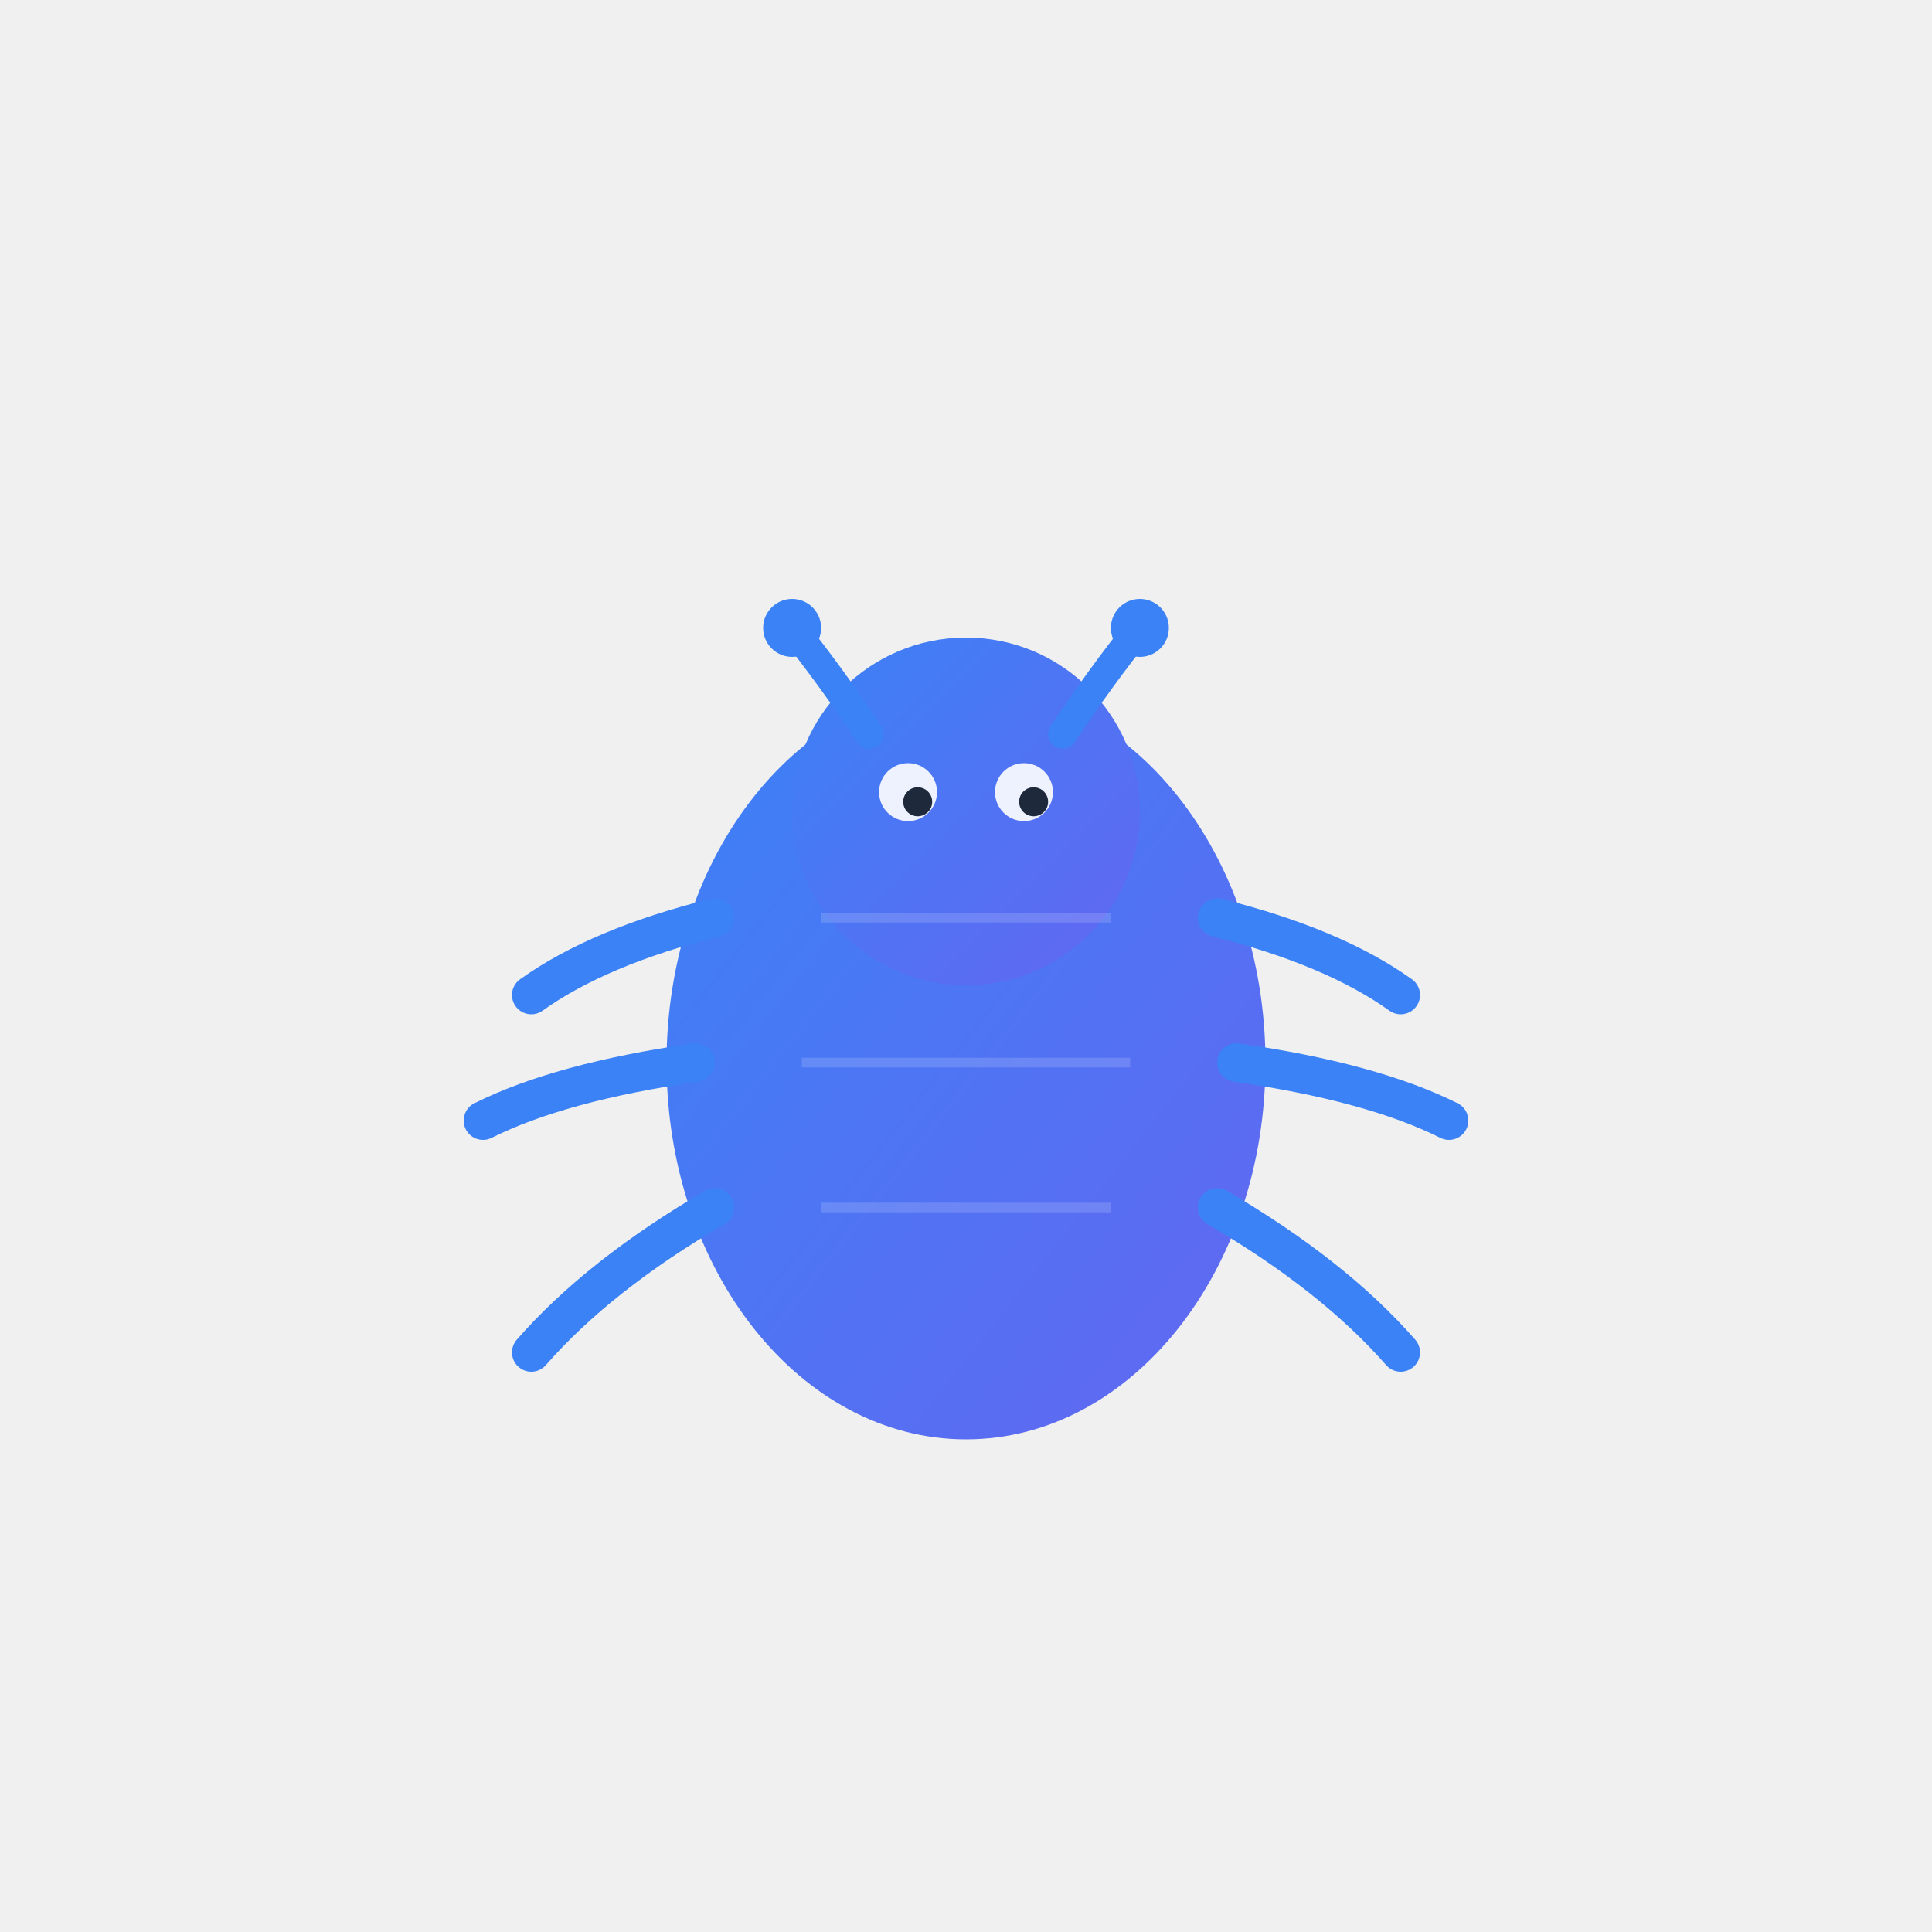
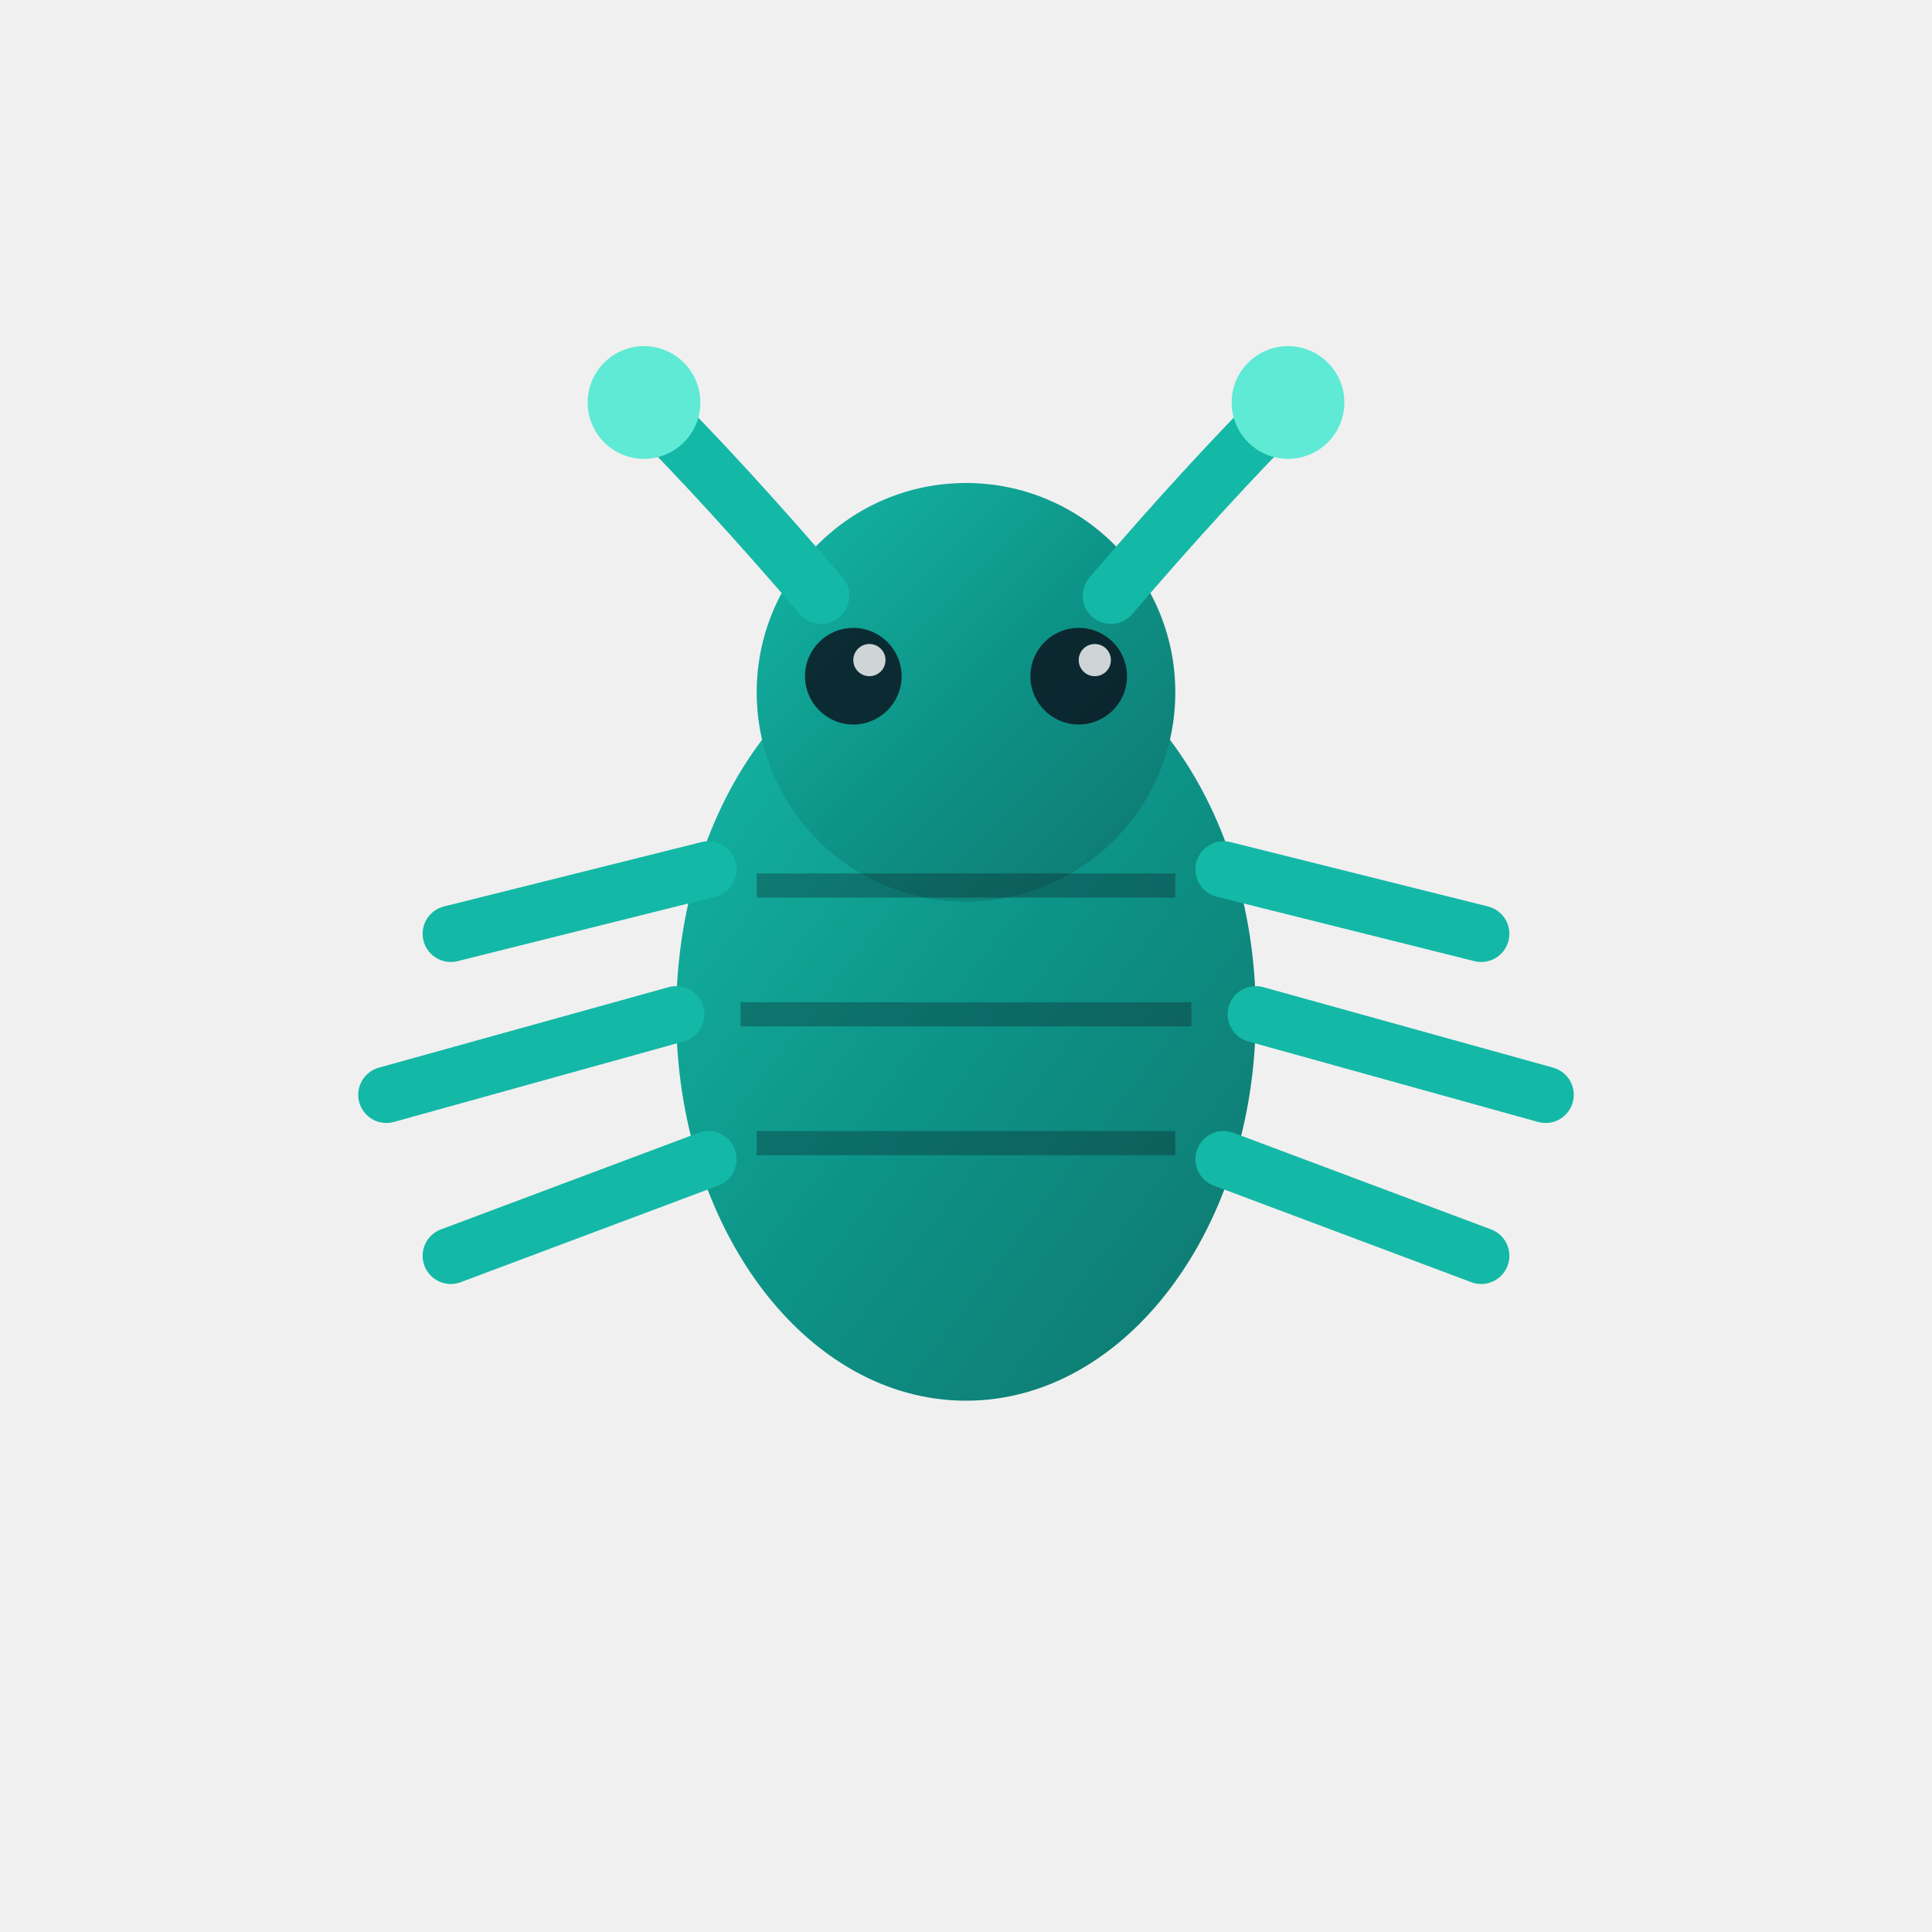
- <svg xmlns="http://www.w3.org/2000/svg" width="200" height="200" viewBox="0 0 200 200" fill="none">
-   <g transform="translate(100, 100)">
-     <ellipse cx="0" cy="10" rx="31" ry="39" fill="url(#bugGrad)" />
-     <circle cx="0" cy="-16" r="18" fill="url(#bugGrad)" />
-     <path d="M -10 -24 Q -14 -30 -18 -35" stroke="#3B82F6" stroke-width="3" stroke-linecap="round" fill="none" />
-     <path d="M 10 -24 Q 14 -30 18 -35" stroke="#3B82F6" stroke-width="3" stroke-linecap="round" fill="none" />
-     <circle cx="-18" cy="-35" r="3" fill="#3B82F6" />
-     <circle cx="18" cy="-35" r="3" fill="#3B82F6" />
-     <circle cx="-6" cy="-18" r="3" fill="white" opacity="0.9" />
-     <circle cx="6" cy="-18" r="3" fill="white" opacity="0.9" />
-     <circle cx="-5" cy="-17" r="1.5" fill="#1E293B" />
-     <circle cx="7" cy="-17" r="1.5" fill="#1E293B" />
-     <path d="M -26 -5 Q -38 -2 -45 3" stroke="#3B82F6" stroke-width="4" stroke-linecap="round" fill="none" />
-     <path d="M -28 10 Q -42 12 -50 16" stroke="#3B82F6" stroke-width="4" stroke-linecap="round" fill="none" />
-     <path d="M -26 25 Q -38 32 -45 40" stroke="#3B82F6" stroke-width="4" stroke-linecap="round" fill="none" />
-     <path d="M 26 -5 Q 38 -2 45 3" stroke="#3B82F6" stroke-width="4" stroke-linecap="round" fill="none" />
-     <path d="M 28 10 Q 42 12 50 16" stroke="#3B82F6" stroke-width="4" stroke-linecap="round" fill="none" />
-     <path d="M 26 25 Q 38 32 45 40" stroke="#3B82F6" stroke-width="4" stroke-linecap="round" fill="none" />
-     <line x1="-15" y1="-5" x2="15" y2="-5" stroke="white" stroke-width="1" opacity="0.15" />
-     <line x1="-17" y1="10" x2="17" y2="10" stroke="white" stroke-width="1" opacity="0.15" />
-     <line x1="-15" y1="25" x2="15" y2="25" stroke="white" stroke-width="1" opacity="0.15" />
-   </g>
+ <svg xmlns="http://www.w3.org/2000/svg" width="120" height="120" viewBox="0 0 120 120" fill="none">
+   <ellipse cx="60" cy="63" rx="18" ry="24" fill="url(#bugGradient)" />
+   <circle cx="60" cy="43" r="13" fill="url(#bugGradient)" />
+   <path d="M 51 37 Q 45 30 40 25" stroke="#14b8a6" stroke-width="3.5" stroke-linecap="round" fill="none" />
+   <path d="M 69 37 Q 75 30 80 25" stroke="#14b8a6" stroke-width="3.5" stroke-linecap="round" fill="none" />
+   <circle cx="40" cy="25" r="3.5" fill="#5eead4">
+     <animate attributeName="opacity" values="0.6;1;0.6" dur="2s" repeatCount="indefinite" />
+   </circle>
+   <circle cx="80" cy="25" r="3.5" fill="#5eead4">
+     <animate attributeName="opacity" values="0.6;1;0.6" dur="2s" repeatCount="indefinite" begin="0.5s" />
+   </circle>
+   <circle cx="53" cy="42" r="3" fill="#0a0e1a" opacity="0.8" />
+   <circle cx="67" cy="42" r="3" fill="#0a0e1a" opacity="0.8" />
+   <circle cx="54" cy="41" r="1" fill="white" opacity="0.8" />
+   <circle cx="68" cy="41" r="1" fill="white" opacity="0.8" />
+   <path d="M 44 54 L 28 58" stroke="#14b8a6" stroke-width="3.5" stroke-linecap="round" />
+   <path d="M 42 63 L 24 68" stroke="#14b8a6" stroke-width="3.5" stroke-linecap="round" />
+   <path d="M 44 72 L 28 78" stroke="#14b8a6" stroke-width="3.5" stroke-linecap="round" />
+   <path d="M 76 54 L 92 58" stroke="#14b8a6" stroke-width="3.5" stroke-linecap="round" />
+   <path d="M 78 63 L 96 68" stroke="#14b8a6" stroke-width="3.5" stroke-linecap="round" />
+   <path d="M 76 72 L 92 78" stroke="#14b8a6" stroke-width="3.5" stroke-linecap="round" />
+   <line x1="47" y1="55" x2="73" y2="55" stroke="rgba(10, 14, 26, 0.3)" stroke-width="1.5" />
+   <line x1="46" y1="63" x2="74" y2="63" stroke="rgba(10, 14, 26, 0.3)" stroke-width="1.5" />
+   <line x1="47" y1="71" x2="73" y2="71" stroke="rgba(10, 14, 26, 0.3)" stroke-width="1.5" />
  <defs>
-     <linearGradient id="bugGrad" x1="0%" y1="0%" x2="100%" y2="100%">
-       <stop offset="0%" style="stop-color:#3B82F6;stop-opacity:1" />
-       <stop offset="100%" style="stop-color:#6366F1;stop-opacity:1" />
+     <linearGradient id="bugGradient" x1="0%" y1="0%" x2="100%" y2="100%">
+       <stop offset="0%" style="stop-color:#14b8a6;stop-opacity:1" />
+       <stop offset="50%" style="stop-color:#0d9488;stop-opacity:1" />
+       <stop offset="100%" style="stop-color:#0f766e;stop-opacity:1" />
    </linearGradient>
  </defs>
</svg>
